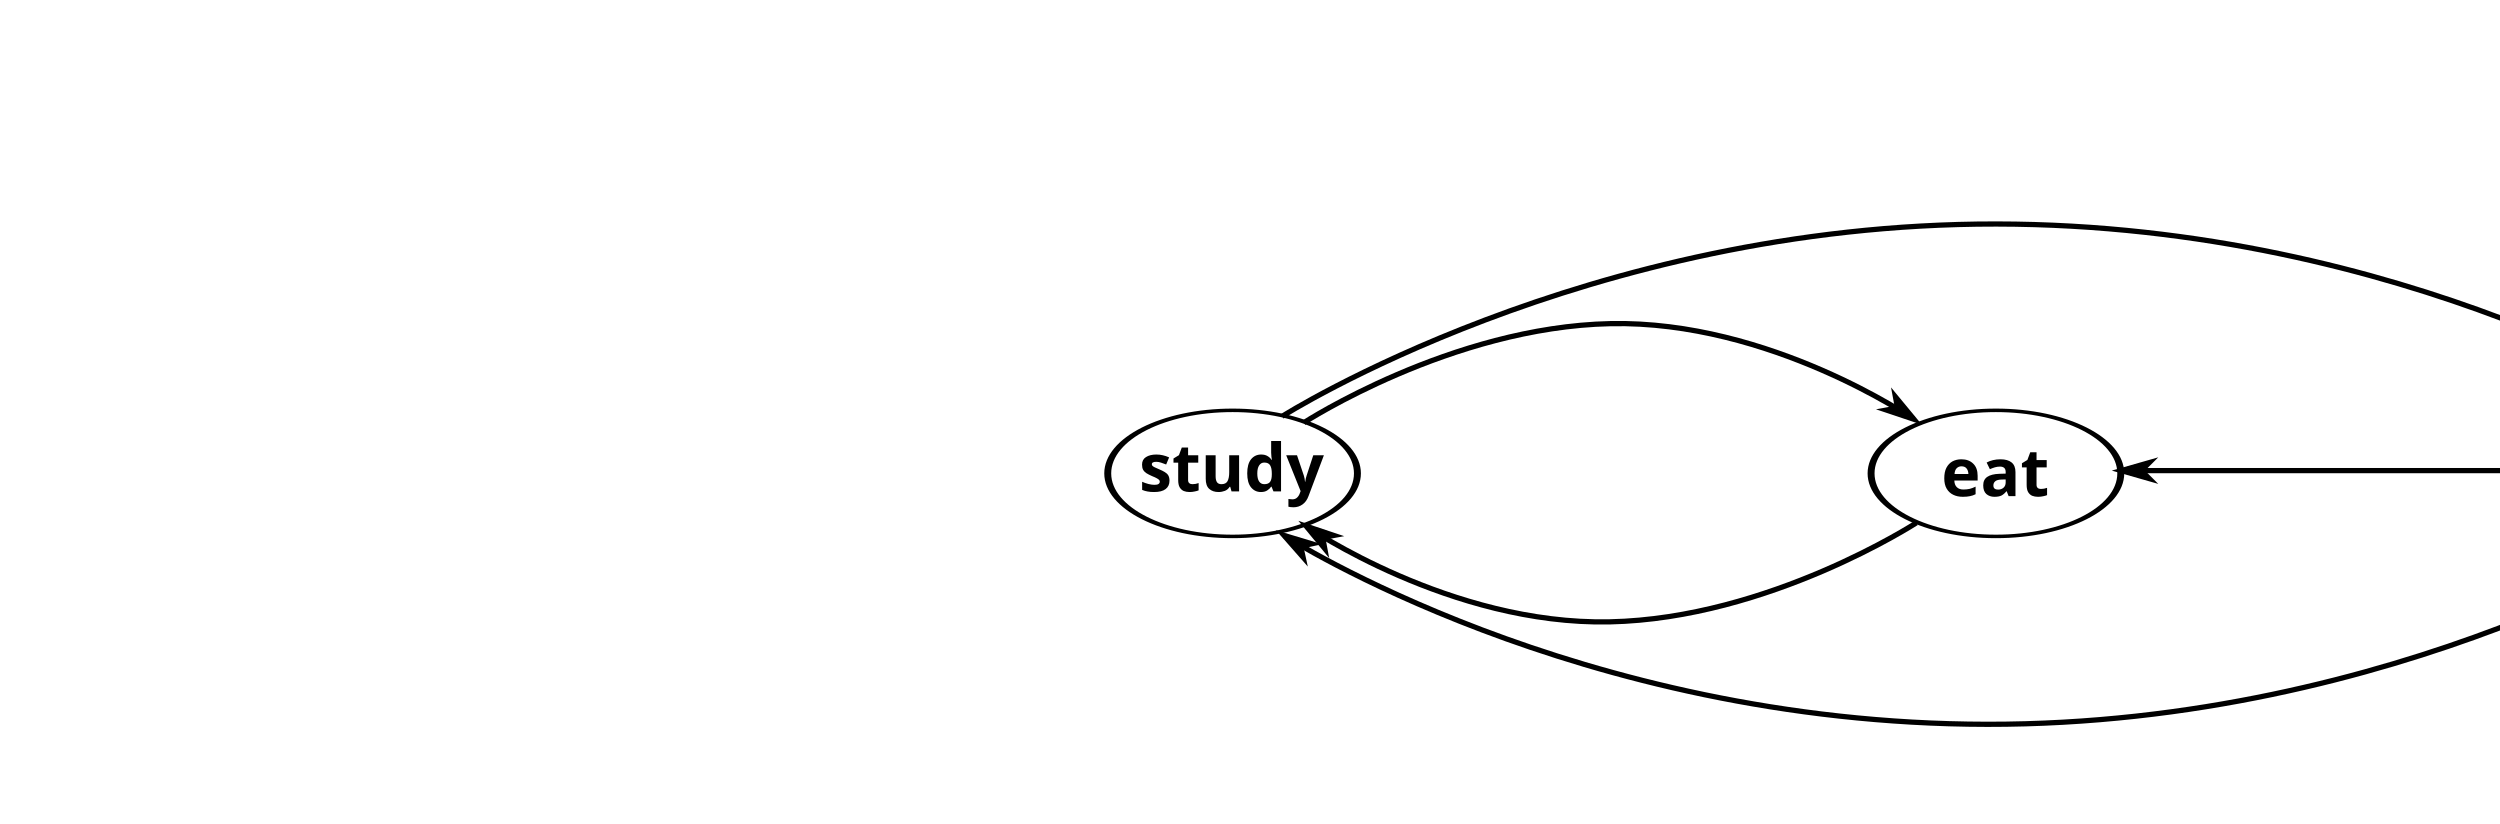
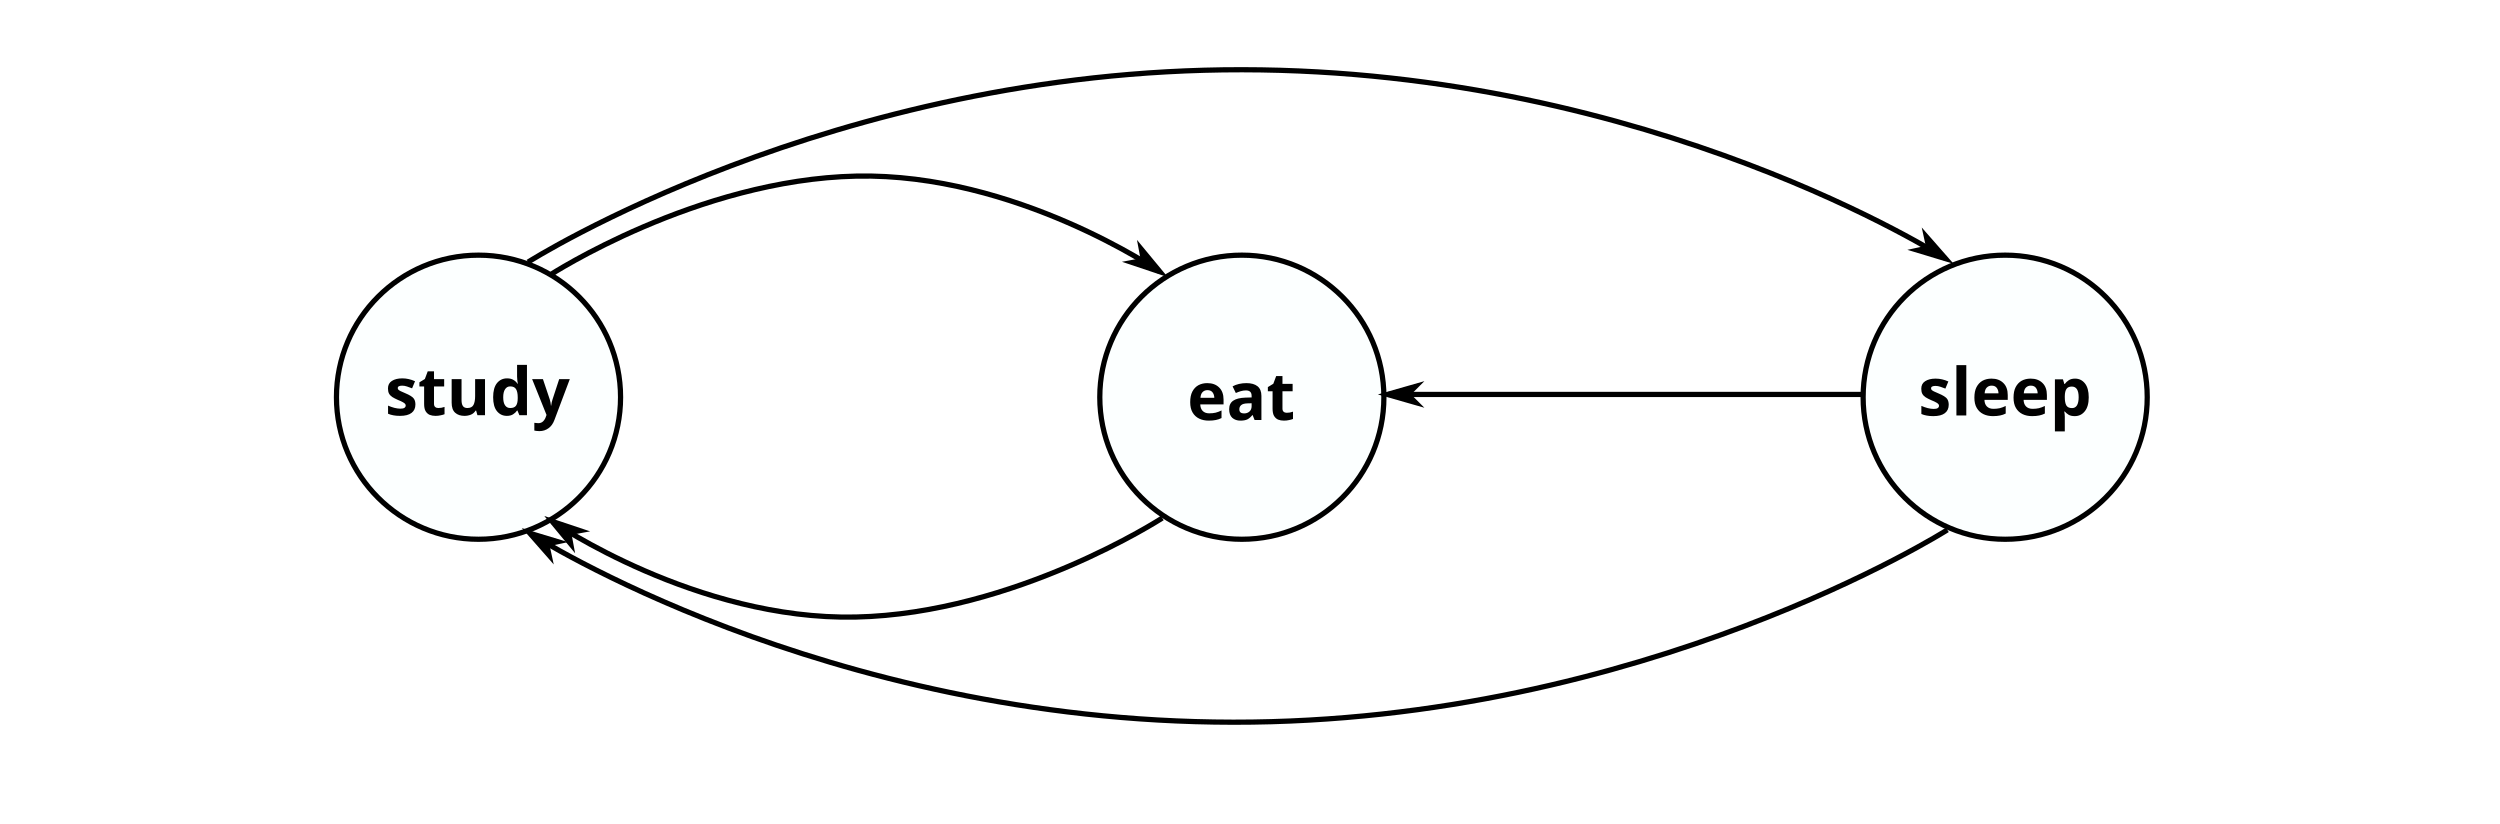
<svg xmlns="http://www.w3.org/2000/svg" width="477.734" height="157.345" viewBox="0 0 239.577 139.235" id="svg2" version="1.0">
  <defs id="defs179">
    <marker orient="auto" refY="0" refX="0" id="Arrow1Mstart" style="overflow:visible">
      <path id="path3698" d="M 0,0 5,-5 -12.5,0 5,5 0,0 z" style="fill-rule:evenodd;stroke:#000000;stroke-width:1pt;marker-start:none" transform="matrix(0.4,0,0,0.4,4,0)" />
    </marker>
    <marker orient="auto" refY="0" refX="0" id="Arrow1Sstart" style="overflow:visible">
      <path id="path3704" d="M 0,0 5,-5 -12.5,0 5,5 0,0 z" style="fill-rule:evenodd;stroke:#000000;stroke-width:1pt;marker-start:none" transform="matrix(0.2,0,0,0.2,1.2,0)" />
    </marker>
    <marker orient="auto" refY="0" refX="0" id="Arrow1Mend" style="overflow:visible">
      <path id="path3701" d="M 0,0 5,-5 -12.5,0 5,5 0,0 z" style="fill-rule:evenodd;stroke:#000000;stroke-width:1pt;marker-start:none" transform="matrix(-0.4,0,0,-0.4,-4,0)" />
    </marker>
    <marker orient="auto" refY="0" refX="0" id="Arrow1Lend" style="overflow:visible">
      <path id="path3695" d="M 0,0 5,-5 -12.5,0 5,5 0,0 z" style="fill-rule:evenodd;stroke:#000000;stroke-width:1pt;marker-start:none" transform="matrix(-0.8,0,0,-0.8,-10,0)" />
    </marker>
    <marker orient="auto" refY="0" refX="0" id="Arrow2Lend" style="overflow:visible">
      <path id="path3713" style="font-size:12px;fill-rule:evenodd;stroke-width:0.625;stroke-linejoin:round" d="M 8.719,4.034 -2.207,0.016 8.719,-4.002 c -1.745,2.372 -1.735,5.617 -6e-7,8.035 z" transform="matrix(-1.1,0,0,-1.1,-1.1,0)" />
    </marker>
    <marker orient="auto" refY="0" refX="0" id="Arrow1Mend-9" style="overflow:visible">
      <path id="path3701-0" d="M 0,0 5,-5 -12.5,0 5,5 0,0 z" style="fill-rule:evenodd;stroke:#000000;stroke-width:1pt;marker-start:none" transform="matrix(-0.4,0,0,-0.4,-4,0)" />
    </marker>
    <marker orient="auto" refY="0" refX="0" id="Arrow1Mend-0" style="overflow:visible">
      <path id="path3701-00" d="M 0,0 5,-5 -12.5,0 5,5 0,0 z" style="fill-rule:evenodd;stroke:#000000;stroke-width:1pt;marker-start:none" transform="matrix(-0.4,0,0,-0.4,-4,0)" />
    </marker>
    <marker orient="auto" refY="0" refX="0" id="Arrow1Mend-4" style="overflow:visible">
      <path id="path3701-7" d="M 0,0 5,-5 -12.5,0 5,5 0,0 z" style="fill-rule:evenodd;stroke:#000000;stroke-width:1pt;marker-start:none" transform="matrix(-0.4,0,0,-0.4,-4,0)" />
    </marker>
    <marker orient="auto" refY="0" refX="0" id="marker3091" style="overflow:visible">
      <path id="path3093" d="M 0,0 5,-5 -12.5,0 5,5 0,0 z" style="fill-rule:evenodd;stroke:#000000;stroke-width:1pt;marker-start:none" transform="matrix(-0.4,0,0,-0.4,-4,0)" />
    </marker>
    <marker orient="auto" refY="0" refX="0" id="Arrow1Mend-5" style="overflow:visible">
      <path id="path3701-3" d="M 0,0 5,-5 -12.5,0 5,5 0,0 z" style="fill-rule:evenodd;stroke:#000000;stroke-width:1pt;marker-start:none" transform="matrix(-0.4,0,0,-0.4,-4,0)" />
    </marker>
    <marker orient="auto" refY="0" refX="0" id="Arrow1Mend-1" style="overflow:visible">
      <path id="path3701-6" d="M 0,0 5,-5 -12.5,0 5,5 0,0 z" style="fill-rule:evenodd;stroke:#000000;stroke-width:1pt;marker-start:none" transform="matrix(-0.4,0,0,-0.4,-4,0)" />
    </marker>
  </defs>
-   <g id="g3213" transform="translate(-80.60266,1.859106)">
-     <ellipse d="m 720,-95 c 0,9.941 -8.059,18 -18,18 -9.941,0 -18,-8.059 -18,-18 0,-9.941 8.059,-18 18,-18 9.941,0 18,8.059 18,18 z" style="font-size:17.072px;font-style:normal;font-variant:normal;font-weight:bold;font-stretch:normal;text-align:center;line-height:125%;writing-mode:lr-tb;text-anchor:middle;fill:none;stroke:#000000;font-family:Sans;-inkscape-font-specification:Sans Bold" cx="702" cy="-95" rx="18" ry="18" id="ellipse3177" transform="matrix(1.172901,0,0,0.5922017,-625.9305,134.4481)" />
-     <text id="text133" style="font-size:11.2px;font-style:normal;font-variant:normal;font-weight:bold;font-stretch:normal;text-align:center;line-height:125%;writing-mode:lr-tb;text-anchor:middle;font-family:Sans;-inkscape-font-specification:Sans Bold" y="81.235" x="197.26">study</text>
-   </g>
-   <g id="g3217" transform="translate(-40.33372,1.943606)">
-     <ellipse d="m 720,-95 c 0,9.941 -8.059,18 -18,18 -9.941,0 -18,-8.059 -18,-18 0,-9.941 8.059,-18 18,-18 9.941,0 18,8.059 18,18 z" style="font-size:17.072px;font-style:normal;font-variant:normal;font-weight:bold;font-stretch:normal;text-align:center;line-height:125%;writing-mode:lr-tb;text-anchor:middle;fill:none;stroke:#000000;font-family:Sans;-inkscape-font-specification:Sans Bold" cx="702" cy="-95" rx="18" ry="18" id="ellipse3179" transform="matrix(1.172901,0,0,0.5922017,-537.1196,134.3637)" />
-     <text id="text43" style="font-size:11.2px;font-style:normal;font-variant:normal;font-weight:bold;font-stretch:normal;text-align:center;line-height:125%;writing-mode:lr-tb;text-anchor:middle;font-family:Sans;-inkscape-font-specification:Sans Bold" y="81.957" x="286.147">eat</text>
-   </g>
-   <path style="fill:none;stroke:#000000;stroke-width:0.885px;stroke-linecap:butt;stroke-linejoin:miter;stroke-opacity:1;marker-end:url(#Arrow1Mend)" d="m 128.896,71.471 c 0,0 24.915,-16.177 51.847,-16.744 26.931,-0.567 51.219,16.1 51.219,16.1" id="path3271" />
-   <path id="path3245" d="m 232.47,88.411 c 0,0 -24.915,16.177 -51.847,16.744 -26.931,0.567 -51.219,-16.1 -51.219,-16.1" style="fill:none;stroke:#000000;stroke-width:0.885px;stroke-linecap:butt;stroke-linejoin:miter;stroke-opacity:1;marker-end:url(#Arrow1Mend)" />
-   <path style="fill:none;stroke:#000000;stroke-width:0.885px;stroke-linecap:butt;stroke-linejoin:miter;stroke-opacity:1;marker-end:url(#Arrow1Mend)" d="m 125.227,70.4 c 0,0 51.32,-32.599 120.755,-32.522 69.436,0.077 118.84,31.878 118.84,31.878" id="path3490" />
-   <flowRoot transform="matrix(0.8849031,0,0,0.8849031,-98.03828,66.42515)" style="font-size:12px;font-style:normal;font-variant:normal;font-weight:normal;font-stretch:normal;text-align:start;line-height:125%;letter-spacing:0px;word-spacing:0px;writing-mode:lr-tb;text-anchor:start;fill:#000000;fill-opacity:1;stroke:none;font-family:Sans;-inkscape-font-specification:Sans" id="flowRoot4975" xml:space="preserve">
-     <flowRegion id="flowRegion4977">
-       <rect style="font-size:12px;font-style:normal;font-variant:normal;font-weight:normal;font-stretch:normal;text-align:start;line-height:125%;writing-mode:lr-tb;text-anchor:start;font-family:Sans;-inkscape-font-specification:Sans" y="34.351" x="349.694" height="18.74" width="62.588" id="rect4979" />
+   <path style="fill:none;stroke:#000000;stroke-width:0.885px;stroke-linecap:butt;stroke-linejoin:miter;stroke-opacity:1;marker-end:url(#Arrow1Mend)" d="m 1.383,46.523 c 0,0 24.915,-16.177 51.847,-16.744 26.931,-0.567 51.219,16.1 51.219,16.1" id="path3271" />
+   <circle style="opacity:1;fill:#fcffff;fill-opacity:1;stroke:#000000;stroke-width:0.885;stroke-miterlimit:4;stroke-dasharray:none;stroke-dashoffset:0;stroke-opacity:1" id="path998" cx="-10.67" cy="67.168" r="24.021" />
+   <circle style="opacity:1;fill:#fcffff;fill-opacity:1;stroke:#000000;stroke-width:0.885;stroke-miterlimit:4;stroke-dasharray:none;stroke-dashoffset:0;stroke-opacity:1" id="path998-9" cx="247.489" cy="67.168" r="24.021" />
+   <circle style="opacity:1;fill:#fcffff;fill-opacity:1;stroke:#000000;stroke-width:0.885;stroke-miterlimit:4;stroke-dasharray:none;stroke-dashoffset:0;stroke-opacity:1" id="path998-9-7" cx="118.409" cy="67.168" r="24.021" />
+   <path id="path3245" d="m 104.956,87.598 c 0,0 -24.915,16.177 -51.847,16.744 C 26.179,104.91 1.891,88.242 1.891,88.242" style="fill:none;stroke:#000000;stroke-width:0.885px;stroke-linecap:butt;stroke-linejoin:miter;stroke-opacity:1;marker-end:url(#Arrow1Mend)" />
+   <path style="fill:none;stroke:#000000;stroke-width:0.885px;stroke-linecap:butt;stroke-linejoin:miter;stroke-opacity:1;marker-end:url(#Arrow1Mend)" d="m -2.286,44.314 c 0,0 51.32,-32.599 120.755,-32.522 69.436,0.077 118.84,31.878 118.84,31.878" id="path3490" />
+   <flowRoot transform="matrix(0.8849031,0,0,0.8849031,-226.1832,75.807)" style="font-style:normal;font-variant:normal;font-weight:normal;font-stretch:normal;font-size:12px;line-height:0.01%;font-family:Sans;-inkscape-font-specification:'Sans, Normal';font-variant-ligatures:normal;font-variant-caps:normal;font-variant-numeric:normal;font-feature-settings:normal;text-align:start;letter-spacing:0px;word-spacing:0px;writing-mode:lr-tb;text-anchor:start;fill:#000000;fill-opacity:1;stroke:none" id="flowRoot4975" xml:space="preserve">
+     <flowRegion id="flowRegion4977" style="font-style:normal;font-variant:normal;font-weight:normal;font-stretch:normal;font-size:12px;font-family:Sans;-inkscape-font-specification:'Sans, Normal';font-variant-ligatures:normal;font-variant-caps:normal;font-variant-numeric:normal;font-feature-settings:normal;text-align:start;writing-mode:lr-tb;text-anchor:start">
+       <rect style="font-style:normal;font-variant:normal;font-weight:normal;font-stretch:normal;font-size:12px;line-height:125%;font-family:Sans;-inkscape-font-specification:'Sans, Normal';font-variant-ligatures:normal;font-variant-caps:normal;font-variant-numeric:normal;font-feature-settings:normal;text-align:start;writing-mode:lr-tb;text-anchor:start" y="34.351" x="349.694" height="18.74" width="62.588" id="rect4979" />
    </flowRegion>
-     <flowPara id="flowPara4981">replete</flowPara>
+     <flowPara id="flowPara1046">satiety</flowPara>
  </flowRoot>
-   <flowRoot xml:space="preserve" id="flowRoot4549" style="font-size:12px;font-style:normal;font-variant:normal;font-weight:normal;font-stretch:normal;text-align:start;line-height:125%;letter-spacing:0px;word-spacing:0px;writing-mode:lr-tb;text-anchor:start;fill:#000000;fill-opacity:1;stroke:none;font-family:Sans;-inkscape-font-specification:Sans" transform="matrix(0.8849031,0,0,0.8849031,-13.99527,32.93674)">
-     <flowRegion id="flowRegion4551">
-       <rect id="rect4553" width="62.588" height="18.74" x="349.694" y="34.351" style="font-size:12px;font-style:normal;font-variant:normal;font-weight:normal;font-stretch:normal;text-align:start;line-height:125%;writing-mode:lr-tb;text-anchor:start;font-family:Sans;-inkscape-font-specification:Sans" />
+   <flowRoot xml:space="preserve" id="flowRoot4549" style="font-style:normal;font-variant:normal;font-weight:normal;font-stretch:normal;font-size:12px;line-height:0.01%;font-family:Sans;-inkscape-font-specification:'Sans, Normal';font-variant-ligatures:normal;font-variant-caps:normal;font-variant-numeric:normal;font-feature-settings:normal;text-align:start;letter-spacing:0px;word-spacing:0px;writing-mode:lr-tb;text-anchor:start;fill:#000000;fill-opacity:1;stroke:none" transform="matrix(0.8849031,0,0,0.8849031,-141.9642,27.5704)">
+     <flowRegion id="flowRegion4551" style="font-style:normal;font-variant:normal;font-weight:normal;font-stretch:normal;font-size:12px;font-family:Sans;-inkscape-font-specification:'Sans, Normal';font-variant-ligatures:normal;font-variant-caps:normal;font-variant-numeric:normal;font-feature-settings:normal;text-align:start;writing-mode:lr-tb;text-anchor:start">
+       <rect id="rect4553" width="62.588" height="18.74" x="349.694" y="34.351" style="font-style:normal;font-variant:normal;font-weight:normal;font-stretch:normal;font-size:12px;line-height:125%;font-family:Sans;-inkscape-font-specification:'Sans, Normal';font-variant-ligatures:normal;font-variant-caps:normal;font-variant-numeric:normal;font-feature-settings:normal;text-align:start;writing-mode:lr-tb;text-anchor:start" />
    </flowRegion>
-     <flowPara id="flowPara4555">hungry</flowPara>
+     <flowPara id="flowPara1042">hunger</flowPara>
  </flowRoot>
-   <flowRoot xml:space="preserve" id="flowRoot4557" style="font-size:12px;font-style:normal;font-variant:normal;font-weight:normal;font-stretch:normal;text-align:start;line-height:125%;letter-spacing:0px;word-spacing:0px;writing-mode:lr-tb;text-anchor:start;fill:#000000;fill-opacity:1;stroke:none;font-family:Sans;-inkscape-font-specification:Sans" transform="matrix(0.8849031,0,0,0.8849031,-153.7256,-47.05996)">
-     <flowRegion id="flowRegion4559">
-       <rect id="rect4561" width="72.595" height="20.014" x="350.604" y="120.41" style="font-size:12px;font-style:normal;font-variant:normal;font-weight:normal;font-stretch:normal;text-align:start;line-height:125%;writing-mode:lr-tb;text-anchor:start;font-family:Sans;-inkscape-font-specification:Sans" />
+   <flowRoot xml:space="preserve" id="flowRoot1054" style="font-style:normal;font-variant:normal;font-weight:normal;font-stretch:normal;font-size:12px;line-height:0.01%;font-family:Sans;-inkscape-font-specification:'Sans, Normal';font-variant-ligatures:normal;font-variant-caps:normal;font-variant-numeric:normal;font-feature-settings:normal;text-align:start;letter-spacing:0px;word-spacing:0px;writing-mode:lr-tb;text-anchor:start;fill:#000000;fill-opacity:1;stroke:none" transform="matrix(0.8849031,0,0,0.8849031,-276.385,-64.49394)">
+     <flowRegion id="flowRegion1050" style="font-style:normal;font-variant:normal;font-weight:normal;font-stretch:normal;font-size:12px;font-family:Sans;-inkscape-font-specification:'Sans, Normal';font-variant-ligatures:normal;font-variant-caps:normal;font-variant-numeric:normal;font-feature-settings:normal;text-align:start;writing-mode:lr-tb;text-anchor:start">
+       <rect id="rect1048" width="72.595" height="20.014" x="350.604" y="120.41" style="font-style:normal;font-variant:normal;font-weight:normal;font-stretch:normal;font-size:12px;line-height:125%;font-family:Sans;-inkscape-font-specification:'Sans, Normal';font-variant-ligatures:normal;font-variant-caps:normal;font-variant-numeric:normal;font-feature-settings:normal;text-align:start;writing-mode:lr-tb;text-anchor:start" />
    </flowRegion>
-     <flowPara id="flowPara4563">hungry</flowPara>
+     <flowPara id="flowPara1052">hunger</flowPara>
  </flowRoot>
-   <g id="g3241" transform="translate(0,1.180706)">
-     <ellipse transform="matrix(1.172901,0,0,0.5922017,-448.3735,135.1266)" id="ellipse129" ry="18" rx="18" cy="-95" cx="702" style="font-size:17.072px;font-style:normal;font-variant:normal;font-weight:bold;font-stretch:normal;text-align:center;line-height:125%;writing-mode:lr-tb;text-anchor:middle;fill:none;stroke:#000000;font-family:Sans;-inkscape-font-specification:Sans Bold" d="m 720,-95 c 0,9.941 -8.059,18 -18,18 -9.941,0 -18,-8.059 -18,-18 0,-9.941 8.059,-18 18,-18 9.941,0 18,8.059 18,18 z" />
-     <text id="text43-9" style="font-size:11.2px;font-style:normal;font-variant:normal;font-weight:bold;font-stretch:normal;text-align:center;line-height:125%;writing-mode:lr-tb;text-anchor:middle;font-family:Sans;-inkscape-font-specification:Sans Bold" y="81.957" x="374.97">sleep</text>
-   </g>
-   <flowRoot transform="matrix(0.8849031,0,0,0.8849031,15.8805,1.677719)" style="font-size:12px;font-style:normal;font-variant:normal;font-weight:normal;font-stretch:normal;text-align:start;line-height:125%;letter-spacing:0px;word-spacing:0px;writing-mode:lr-tb;text-anchor:start;fill:#000000;fill-opacity:1;stroke:none;font-family:Sans;-inkscape-font-specification:Sans" id="flowRoot3205" xml:space="preserve">
-     <flowRegion id="flowRegion3207">
-       <rect style="font-size:12px;font-style:normal;font-variant:normal;font-weight:normal;font-stretch:normal;text-align:start;line-height:125%;writing-mode:lr-tb;text-anchor:start;font-family:Sans;-inkscape-font-specification:Sans" y="120.41" x="350.604" height="20.014" width="72.595" id="rect3209" />
+   <flowRoot transform="matrix(0.8849031,0,0,0.8849031,-275.2466,-98.19222)" style="font-style:normal;font-variant:normal;font-weight:normal;font-stretch:normal;font-size:12px;line-height:0.01%;font-family:Sans;-inkscape-font-specification:'Sans, Normal';font-variant-ligatures:normal;font-variant-caps:normal;font-variant-numeric:normal;font-feature-settings:normal;text-align:start;letter-spacing:0px;word-spacing:0px;writing-mode:lr-tb;text-anchor:start;fill:#000000;fill-opacity:1;stroke:none" id="flowRoot1038" xml:space="preserve">
+     <flowRegion style="font-style:normal;font-variant:normal;font-weight:normal;font-stretch:normal;font-size:12px;font-family:Sans;-inkscape-font-specification:'Sans, Normal';font-variant-ligatures:normal;font-variant-caps:normal;font-variant-numeric:normal;font-feature-settings:normal;text-align:start;writing-mode:lr-tb;text-anchor:start" id="flowRegion1034">
+       <rect style="font-style:normal;font-variant:normal;font-weight:normal;font-stretch:normal;font-size:12px;line-height:125%;font-family:Sans;-inkscape-font-specification:'Sans, Normal';font-variant-ligatures:normal;font-variant-caps:normal;font-variant-numeric:normal;font-feature-settings:normal;text-align:start;writing-mode:lr-tb;text-anchor:start" y="120.41" x="350.604" height="20.014" width="72.595" id="rect1032" />
    </flowRegion>
-     <flowPara id="flowPara3211">buzz</flowPara>
+     <flowPara id="flowPara1056">fatigue</flowPara>
  </flowRoot>
-   <flowRoot xml:space="preserve" id="flowRoot4557-1" style="font-size:12px;font-style:normal;font-variant:normal;font-weight:normal;font-stretch:normal;text-align:start;line-height:125%;letter-spacing:0px;word-spacing:0px;writing-mode:lr-tb;text-anchor:start;fill:#000000;fill-opacity:1;stroke:none;font-family:Sans;-inkscape-font-specification:Sans" transform="matrix(0.8849031,0,0,0.8849031,-151.3673,-74.39333)">
-     <flowRegion id="flowRegion4559-6">
-       <rect id="rect4561-2" width="72.595" height="20.014" x="350.604" y="120.41" style="font-size:12px;font-style:normal;font-variant:normal;font-weight:normal;font-stretch:normal;text-align:start;line-height:125%;writing-mode:lr-tb;text-anchor:start;font-family:Sans;-inkscape-font-specification:Sans" />
+   <flowRoot transform="matrix(0.8849031,0,0,0.8849031,-111.633,3.090383)" style="font-style:normal;font-variant:normal;font-weight:normal;font-stretch:normal;line-height:0.01%;font-family:sans-serif;-inkscape-font-specification:Sans;text-align:start;letter-spacing:0px;word-spacing:0px;writing-mode:lr-tb;text-anchor:start;fill:#000000;fill-opacity:1;stroke:none" id="flowRoot3205" xml:space="preserve">
+     <flowRegion id="flowRegion3207" style="font-family:sans-serif">
+       <rect style="font-style:normal;font-variant:normal;font-weight:normal;font-stretch:normal;font-size:12px;line-height:125%;font-family:sans-serif;-inkscape-font-specification:Sans;text-align:start;writing-mode:lr-tb;text-anchor:start" y="120.41" x="350.604" height="20.014" width="72.595" id="rect3209" />
    </flowRegion>
-     <flowPara id="flowPara4563-2">tired</flowPara>
+     <flowPara id="flowPara3211" style="font-size:12px;line-height:1.25;font-family:sans-serif">buzz</flowPara>
  </flowRoot>
-   <path style="fill:none;stroke:#000000;stroke-width:0.885px;stroke-linecap:butt;stroke-linejoin:miter;stroke-opacity:1;marker-end:url(#Arrow1Mend)" d="m 365.228,89.958 c 0,0 -51.32,32.599 -120.755,32.522 -69.436,-0.077 -118.84,-31.878 -118.84,-31.878" id="path3490-0" />
-   <path style="fill:none;stroke:#000000;stroke-width:1px;stroke-linecap:butt;stroke-linejoin:miter;stroke-opacity:1;marker-end:url(#Arrow1Mend-1)" d="m 502.519,89.93 -97.004,0" id="path3273" transform="matrix(0.8849031,0,0,0.8849031,-91.58561,0)" />
+   <path style="fill:none;stroke:#000000;stroke-width:0.885px;stroke-linecap:butt;stroke-linejoin:miter;stroke-opacity:1;marker-end:url(#Arrow1Mend)" d="m 237.715,89.601 c 0,0 -51.32,32.599 -120.755,32.522 C 47.524,122.047 -1.88,90.245 -1.88,90.245" id="path3490-0" />
+   <path style="fill:none;stroke:#000000;stroke-width:0.885px;stroke-linecap:butt;stroke-linejoin:miter;stroke-opacity:1;marker-end:url(#Arrow1Mend-1)" d="M 223.305,66.7 H 143.157" id="path3273" />
+   <text x="-10.856" y="70.214" style="font-style:normal;font-variant:normal;font-weight:bold;font-stretch:normal;font-size:11.2px;line-height:0%;font-family:sans-serif;-inkscape-font-specification:'Sans Bold';text-align:center;writing-mode:lr-tb;text-anchor:middle" id="text133">study</text>
+   <text x="118.3" y="71.021" style="font-style:normal;font-variant:normal;font-weight:bold;font-stretch:normal;font-size:11.2px;line-height:0%;font-family:sans-serif;-inkscape-font-specification:'Sans Bold';text-align:center;writing-mode:lr-tb;text-anchor:middle" id="text43">eat</text>
+   <text x="247.456" y="70.258" style="font-style:normal;font-variant:normal;font-weight:bold;font-stretch:normal;font-size:11.2px;line-height:0%;font-family:sans-serif;-inkscape-font-specification:'Sans Bold';text-align:center;writing-mode:lr-tb;text-anchor:middle" id="text43-9">sleep</text>
</svg>
